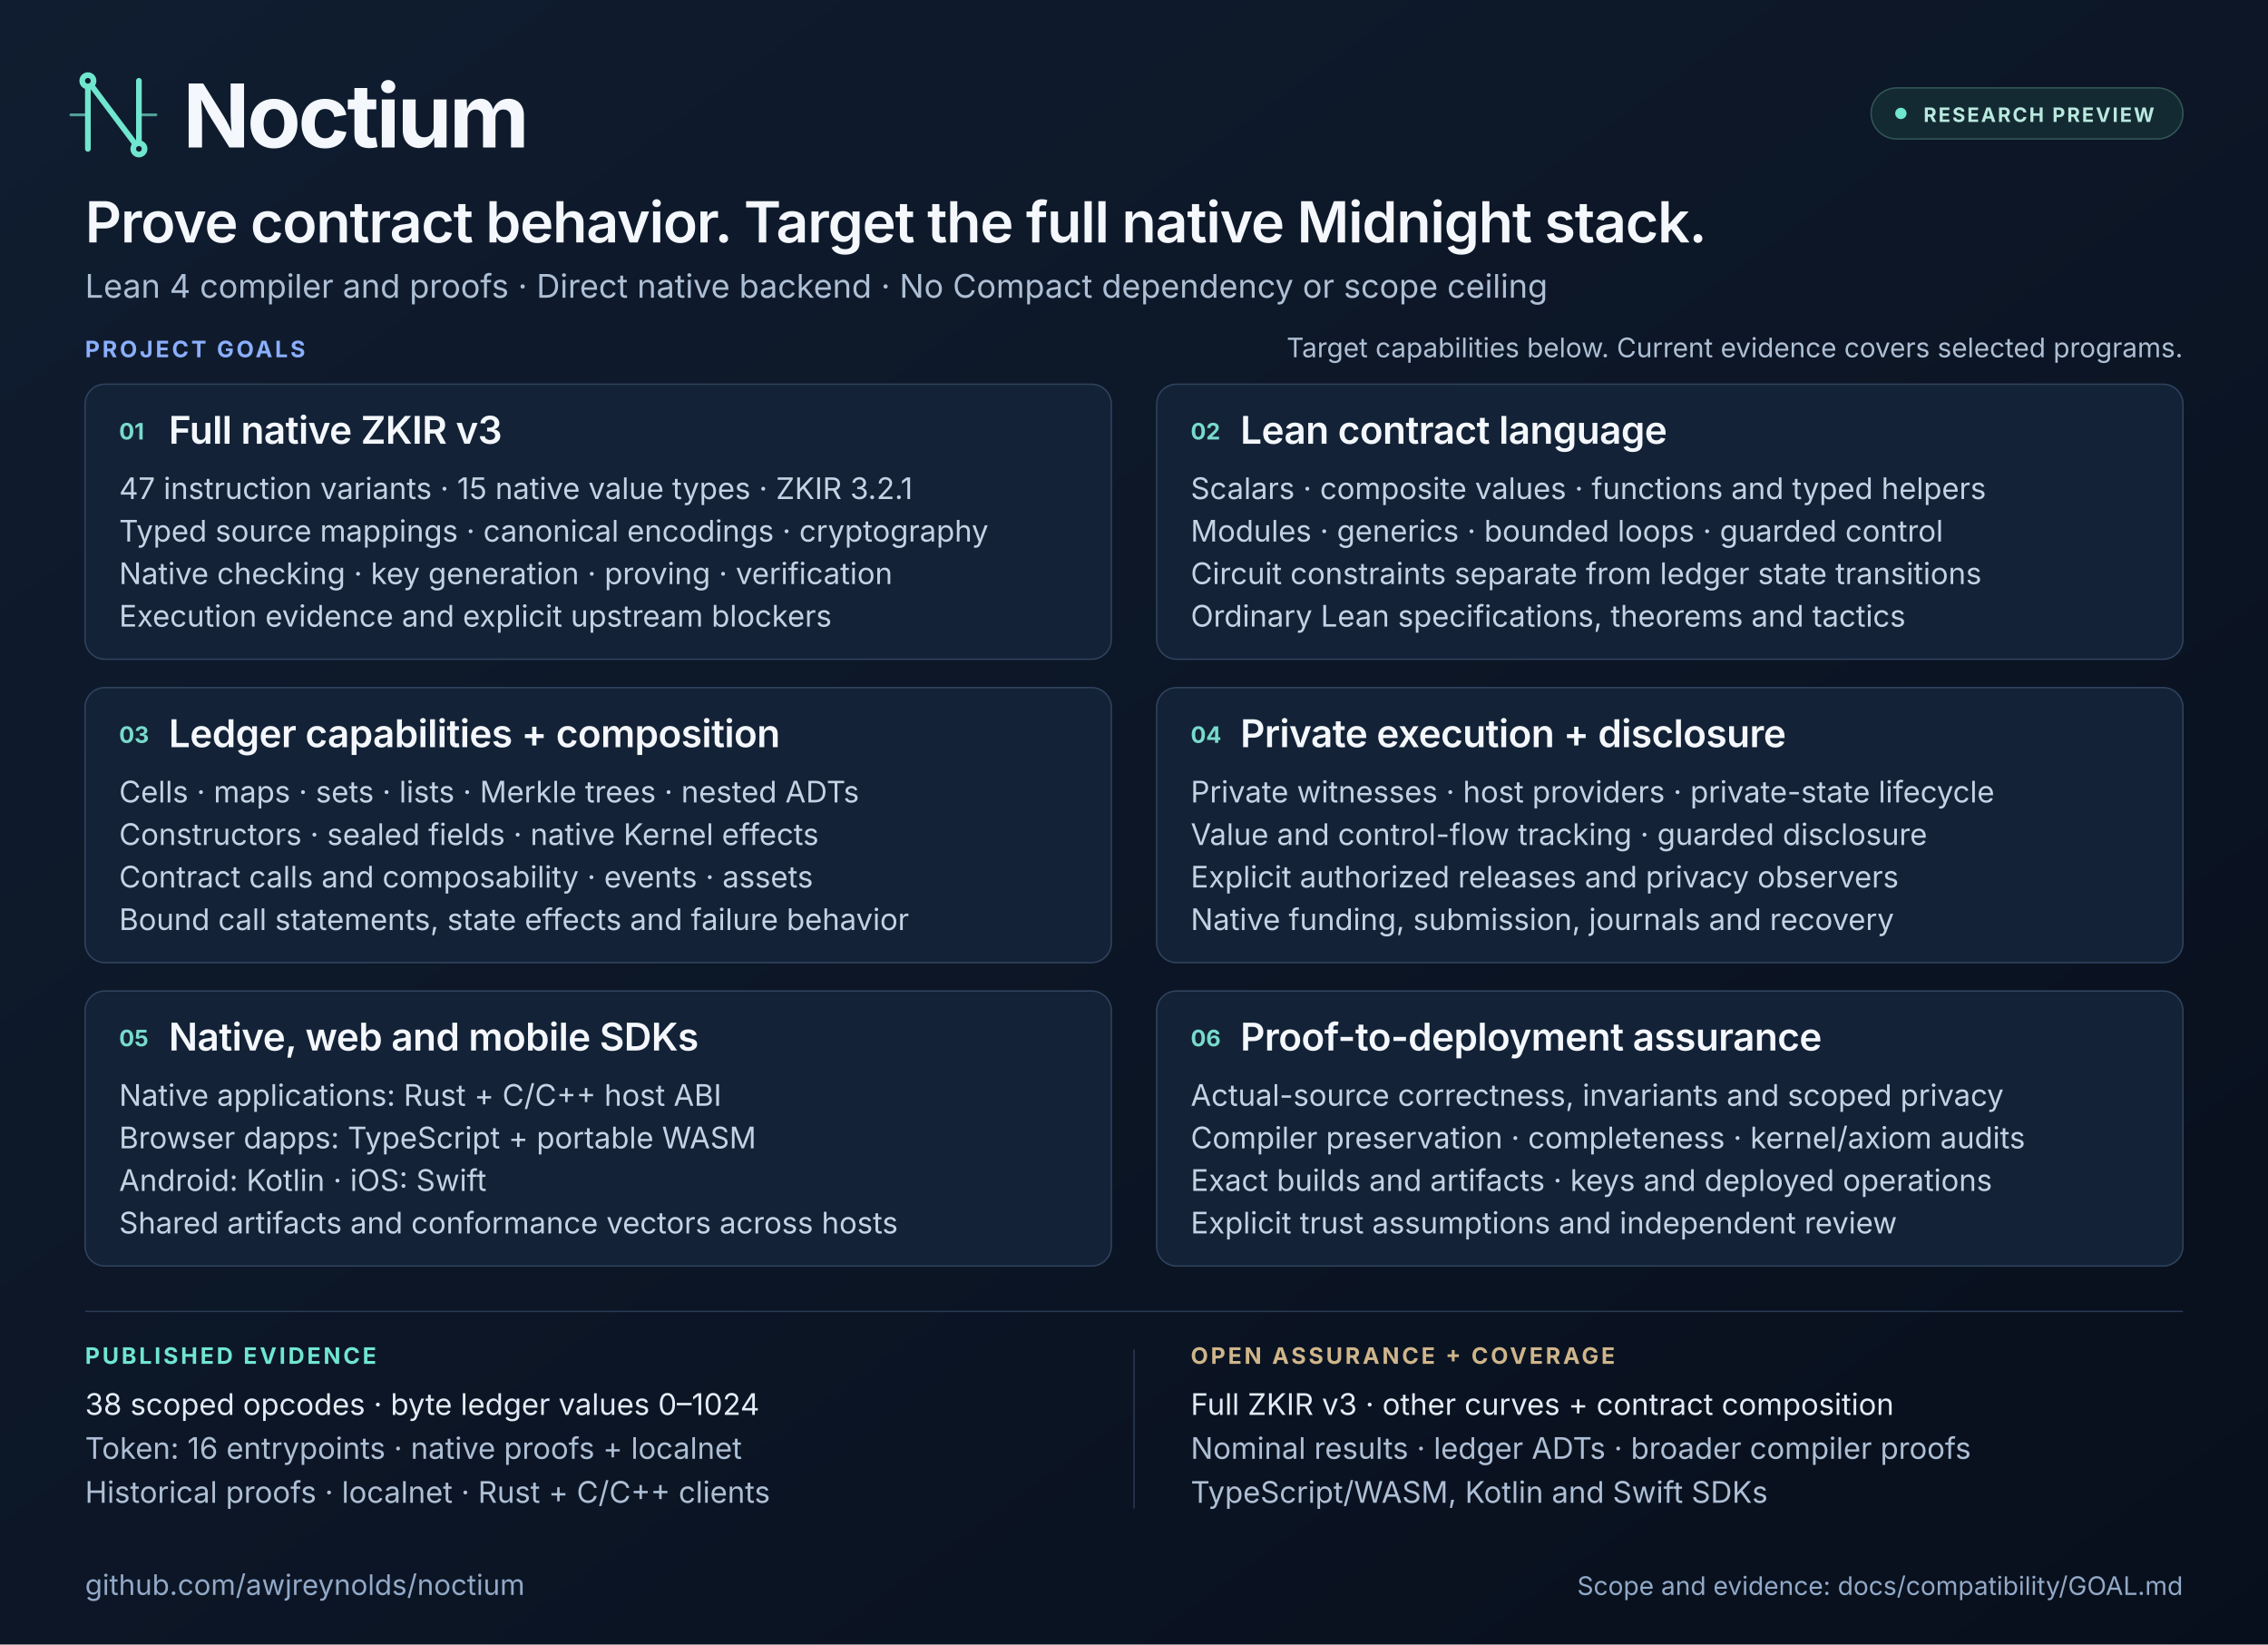
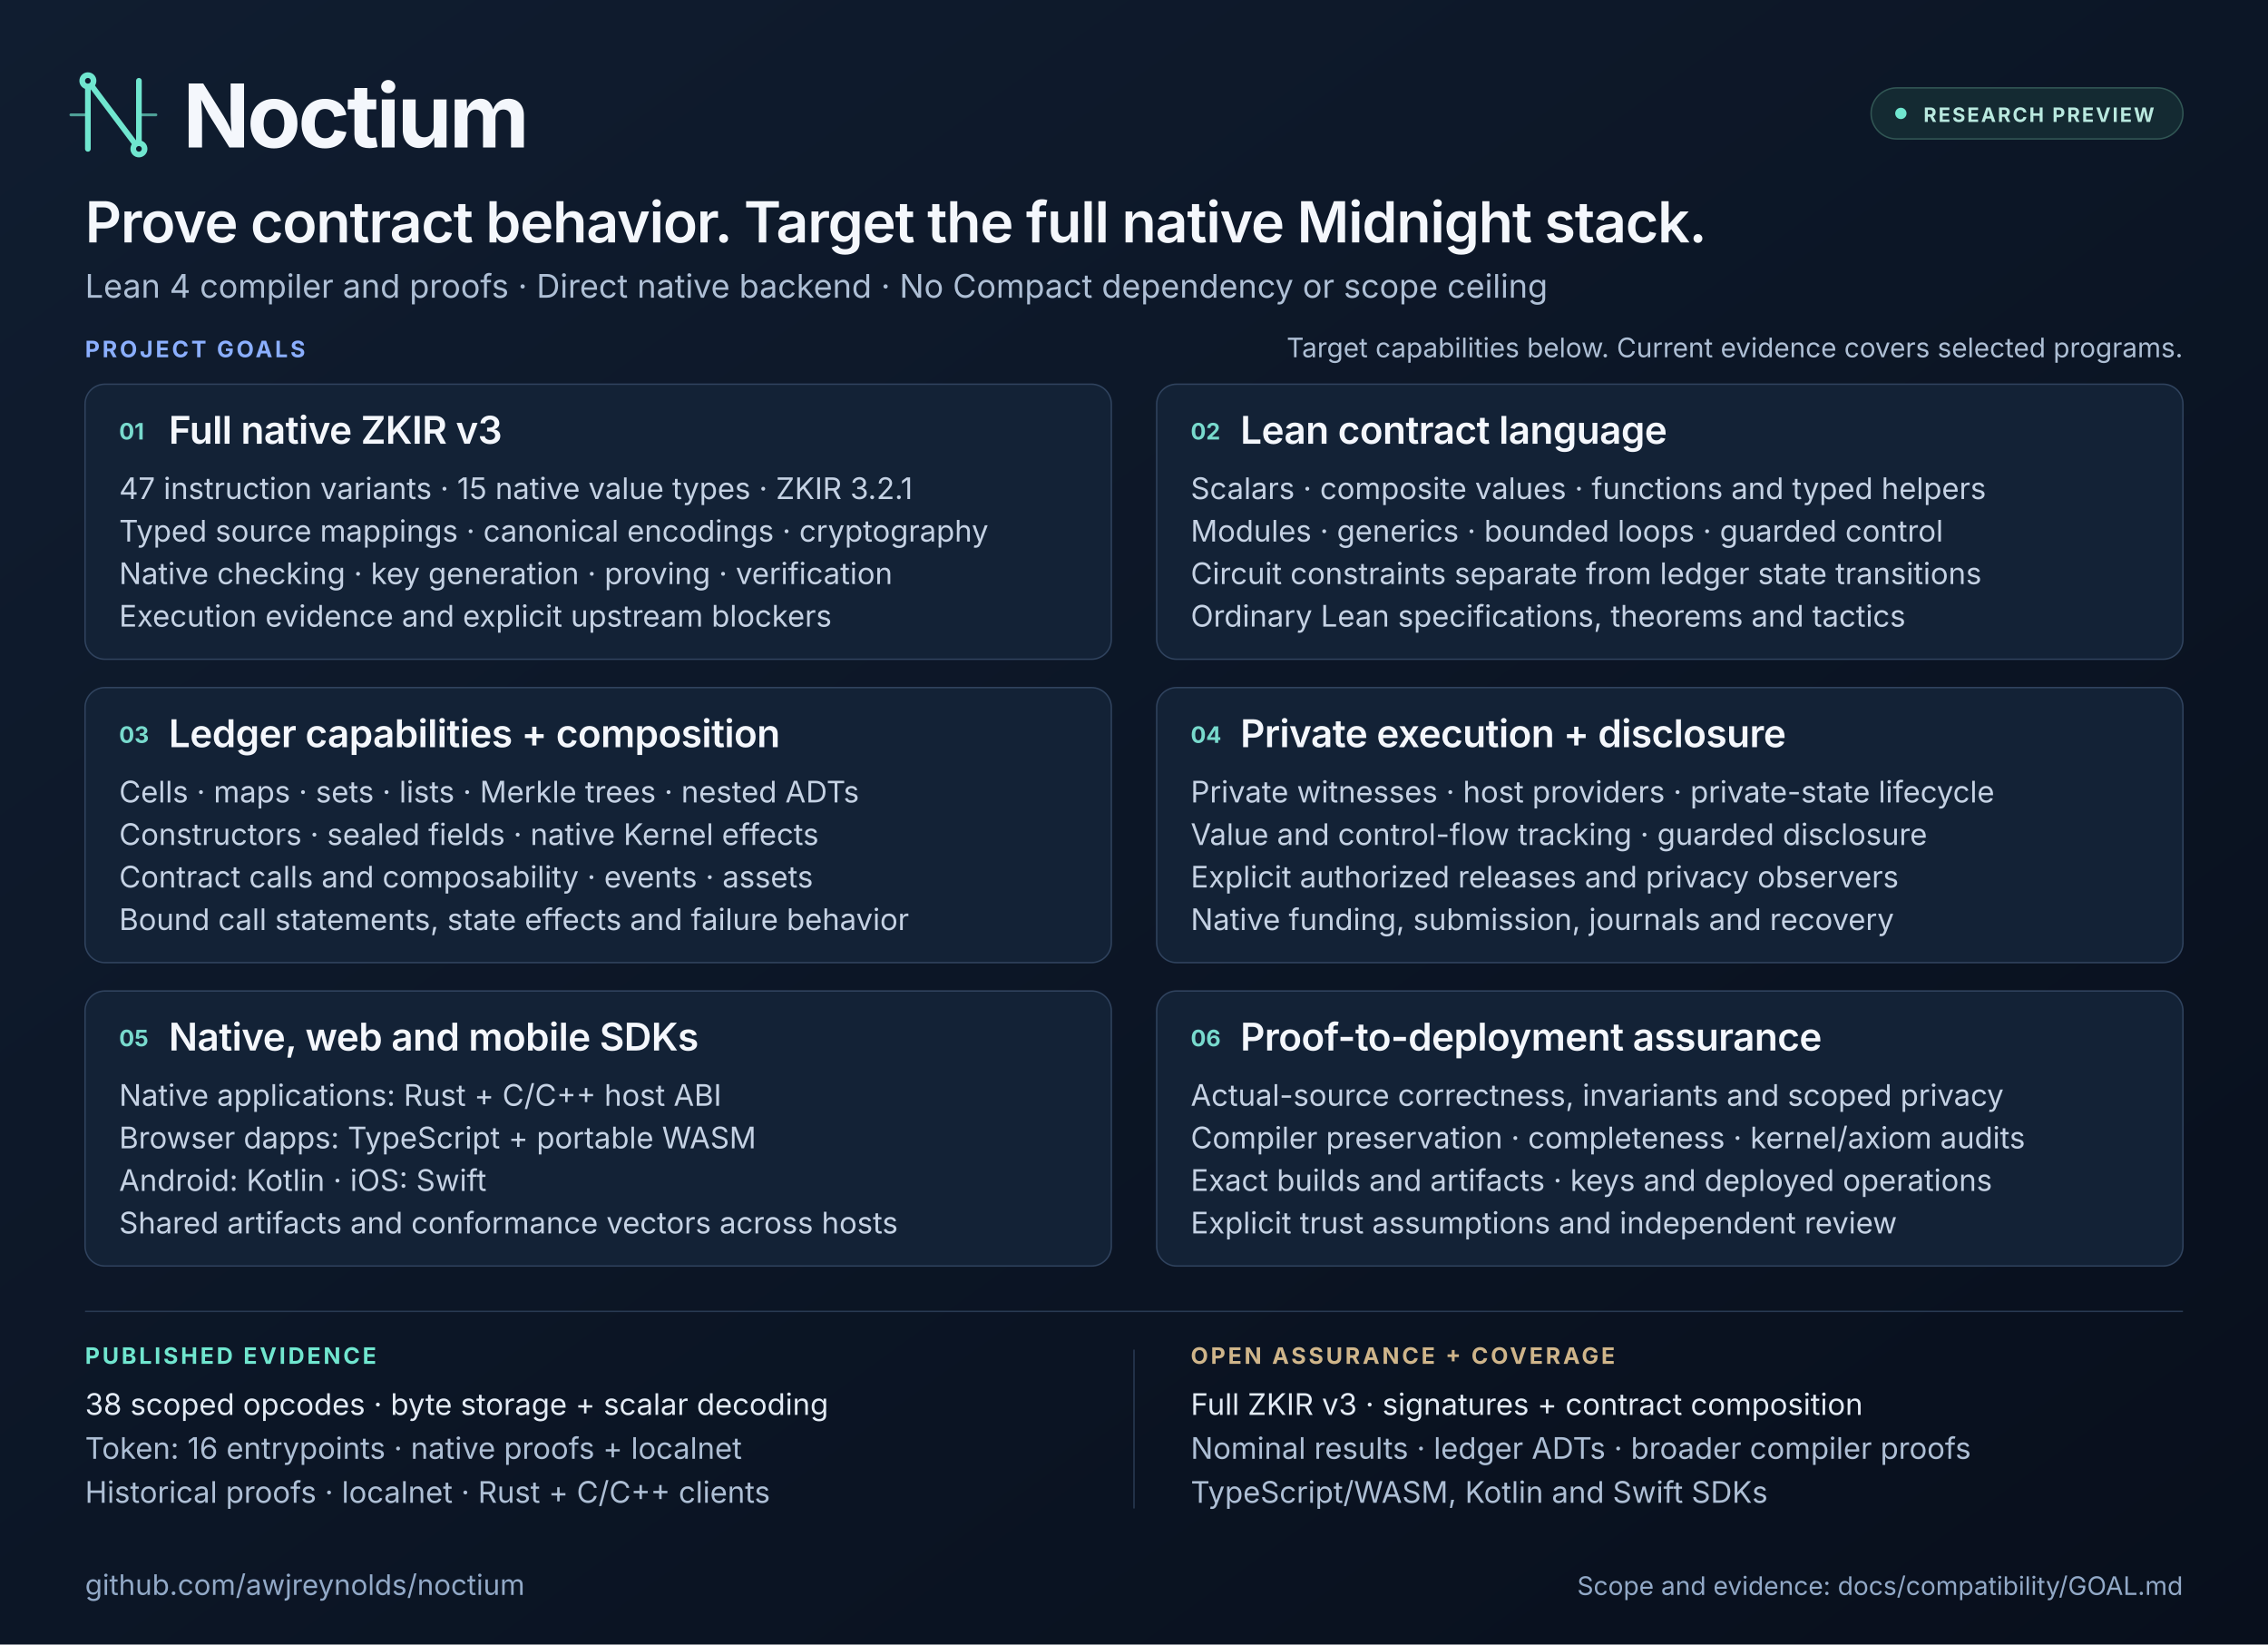
<svg xmlns="http://www.w3.org/2000/svg" width="1600" height="1160" viewBox="0 0 1600 1160" role="img" aria-labelledby="title description">
  <defs>
    <linearGradient id="background" x1="0" y1="0" x2="1" y2="1">
      <stop offset="0" stop-color="#101D30" />
      <stop offset="1" stop-color="#080F1C" />
    </linearGradient>
    <linearGradient id="accent" x1="0" y1="0" x2="1" y2="0">
      <stop offset="0" stop-color="#70E6CF" />
      <stop offset="1" stop-color="#8BAFFF" />
    </linearGradient>
  </defs>
  <rect width="1600" height="1160" fill="url(#background)" />
  <path d="M0 2H1600" stroke="url(#accent)" stroke-width="4" />
  <g stroke="#70E6CF" stroke-width="4" fill="none" stroke-linecap="round" stroke-linejoin="round">
    <path d="M62 105V57L98 105V57" />
    <path d="M50 81H62M98 81H110" stroke-width="2" opacity="0.65" />
    <circle cx="62" cy="57" r="4" fill="#101D30" />
    <circle cx="98" cy="105" r="4" fill="#101D30" />
  </g>
  <g font-family="Inter, Arial, Helvetica, sans-serif">
    <text x="129" y="104" fill="#F4F7FC" font-size="62" font-weight="700" letter-spacing="-2">Noctium</text>
    <rect x="1320" y="62" width="220" height="36" rx="18" fill="#142A32" stroke="#315654" />
    <circle cx="1341" cy="80" r="4" fill="#70E6CF" />
    <text x="1357" y="86" fill="#B9E9DF" font-size="14" font-weight="700" letter-spacing="1.3">RESEARCH PREVIEW</text>
    <text x="60" y="171" fill="#F4F7FC" font-size="40" font-weight="600" letter-spacing="-0.7">Prove contract behavior. Target the full native Midnight stack.</text>
    <text x="60" y="210" fill="#AEBFD5" font-size="23">Lean 4 compiler and proofs · Direct native backend · No Compact dependency or scope ceiling</text>
    <text x="60" y="252" fill="#8BAFFF" font-size="16" font-weight="700" letter-spacing="1.8">PROJECT GOALS</text>
    <text x="1540" y="252" fill="#AEBFD5" font-size="19" text-anchor="end">Target capabilities below. Current evidence covers selected programs.</text>
    <g fill="#132236" stroke="#30435E">
      <rect x="60" y="271" width="724" height="194" rx="14" />
      <rect x="816" y="271" width="724" height="194" rx="14" />
      <rect x="60" y="485" width="724" height="194" rx="14" />
      <rect x="816" y="485" width="724" height="194" rx="14" />
      <rect x="60" y="699" width="724" height="194" rx="14" />
      <rect x="816" y="699" width="724" height="194" rx="14" />
    </g>
    <g fill="#78DACD" font-size="16" font-weight="700">
      <text x="84" y="310">01</text>
      <text x="840" y="310">02</text>
      <text x="84" y="524">03</text>
      <text x="840" y="524">04</text>
      <text x="84" y="738">05</text>
      <text x="840" y="738">06</text>
    </g>
    <g fill="#F4F7FC" font-size="27" font-weight="600" letter-spacing="-0.3">
      <text x="119" y="313">Full native ZKIR v3</text>
      <text x="875" y="313">Lean contract language</text>
      <text x="119" y="527">Ledger capabilities + composition</text>
      <text x="875" y="527">Private execution + disclosure</text>
      <text x="119" y="741">Native, web and mobile SDKs</text>
      <text x="875" y="741">Proof-to-deployment assurance</text>
    </g>
    <g fill="#C5D2E4" font-size="21">
      <text x="84" y="352">47 instruction variants · 15 native value types · ZKIR 3.2.1</text>
      <text x="84" y="382">Typed source mappings · canonical encodings · cryptography</text>
      <text x="84" y="412">Native checking · key generation · proving · verification</text>
      <text x="84" y="442">Execution evidence and explicit upstream blockers</text>
      <text x="840" y="352">Scalars · composite values · functions and typed helpers</text>
      <text x="840" y="382">Modules · generics · bounded loops · guarded control</text>
      <text x="840" y="412">Circuit constraints separate from ledger state transitions</text>
      <text x="840" y="442">Ordinary Lean specifications, theorems and tactics</text>
      <text x="84" y="566">Cells · maps · sets · lists · Merkle trees · nested ADTs</text>
      <text x="84" y="596">Constructors · sealed fields · native Kernel effects</text>
      <text x="84" y="626">Contract calls and composability · events · assets</text>
      <text x="84" y="656">Bound call statements, state effects and failure behavior</text>
      <text x="840" y="566">Private witnesses · host providers · private-state lifecycle</text>
      <text x="840" y="596">Value and control-flow tracking · guarded disclosure</text>
      <text x="840" y="626">Explicit authorized releases and privacy observers</text>
      <text x="840" y="656">Native funding, submission, journals and recovery</text>
      <text x="84" y="780">Native applications: Rust + C/C++ host ABI</text>
      <text x="84" y="810">Browser dapps: TypeScript + portable WASM</text>
      <text x="84" y="840">Android: Kotlin · iOS: Swift</text>
      <text x="84" y="870">Shared artifacts and conformance vectors across hosts</text>
      <text x="840" y="780">Actual-source correctness, invariants and scoped privacy</text>
      <text x="840" y="810">Compiler preservation · completeness · kernel/axiom audits</text>
      <text x="840" y="840">Exact builds and artifacts · keys and deployed operations</text>
      <text x="840" y="870">Explicit trust assumptions and independent review</text>
    </g>
    <path d="M60 925H1540" stroke="#293A52" />
    <text x="60" y="962" fill="#70E6CF" font-size="16" font-weight="700" letter-spacing="1.8">PUBLISHED EVIDENCE</text>
-     <text x="60" y="998" fill="#E3EBF5" font-size="21">38 scoped opcodes · byte ledger values 0–1024</text>
+     <text x="60" y="998" fill="#E3EBF5" font-size="21">38 scoped opcodes · byte storage + scalar decoding</text>
    <text x="60" y="1029" fill="#AEBFD5" font-size="21">Token: 16 entrypoints · native proofs + localnet</text>
    <text x="60" y="1060" fill="#AEBFD5" font-size="21">Historical proofs · localnet · Rust + C/C++ clients</text>
    <path d="M800 952V1064" stroke="#293A52" />
    <text x="840" y="962" fill="#CFB58A" font-size="16" font-weight="700" letter-spacing="1.8">OPEN ASSURANCE + COVERAGE</text>
-     <text x="840" y="998" fill="#E3EBF5" font-size="21">Full ZKIR v3 · other curves + contract composition</text>
+     <text x="840" y="998" fill="#E3EBF5" font-size="21">Full ZKIR v3 · signatures + contract composition</text>
    <text x="840" y="1029" fill="#AEBFD5" font-size="21">Nominal results · ledger ADTs · broader compiler proofs</text>
    <text x="840" y="1060" fill="#AEBFD5" font-size="21">TypeScript/WASM, Kotlin and Swift SDKs</text>
    <text x="60" y="1125" fill="#92A9C7" font-size="20">github.com/awjreynolds/noctium</text>
    <text x="1540" y="1125" fill="#92A9C7" font-size="18" text-anchor="end">Scope and evidence: docs/compatibility/GOAL.md</text>
  </g>
</svg>
